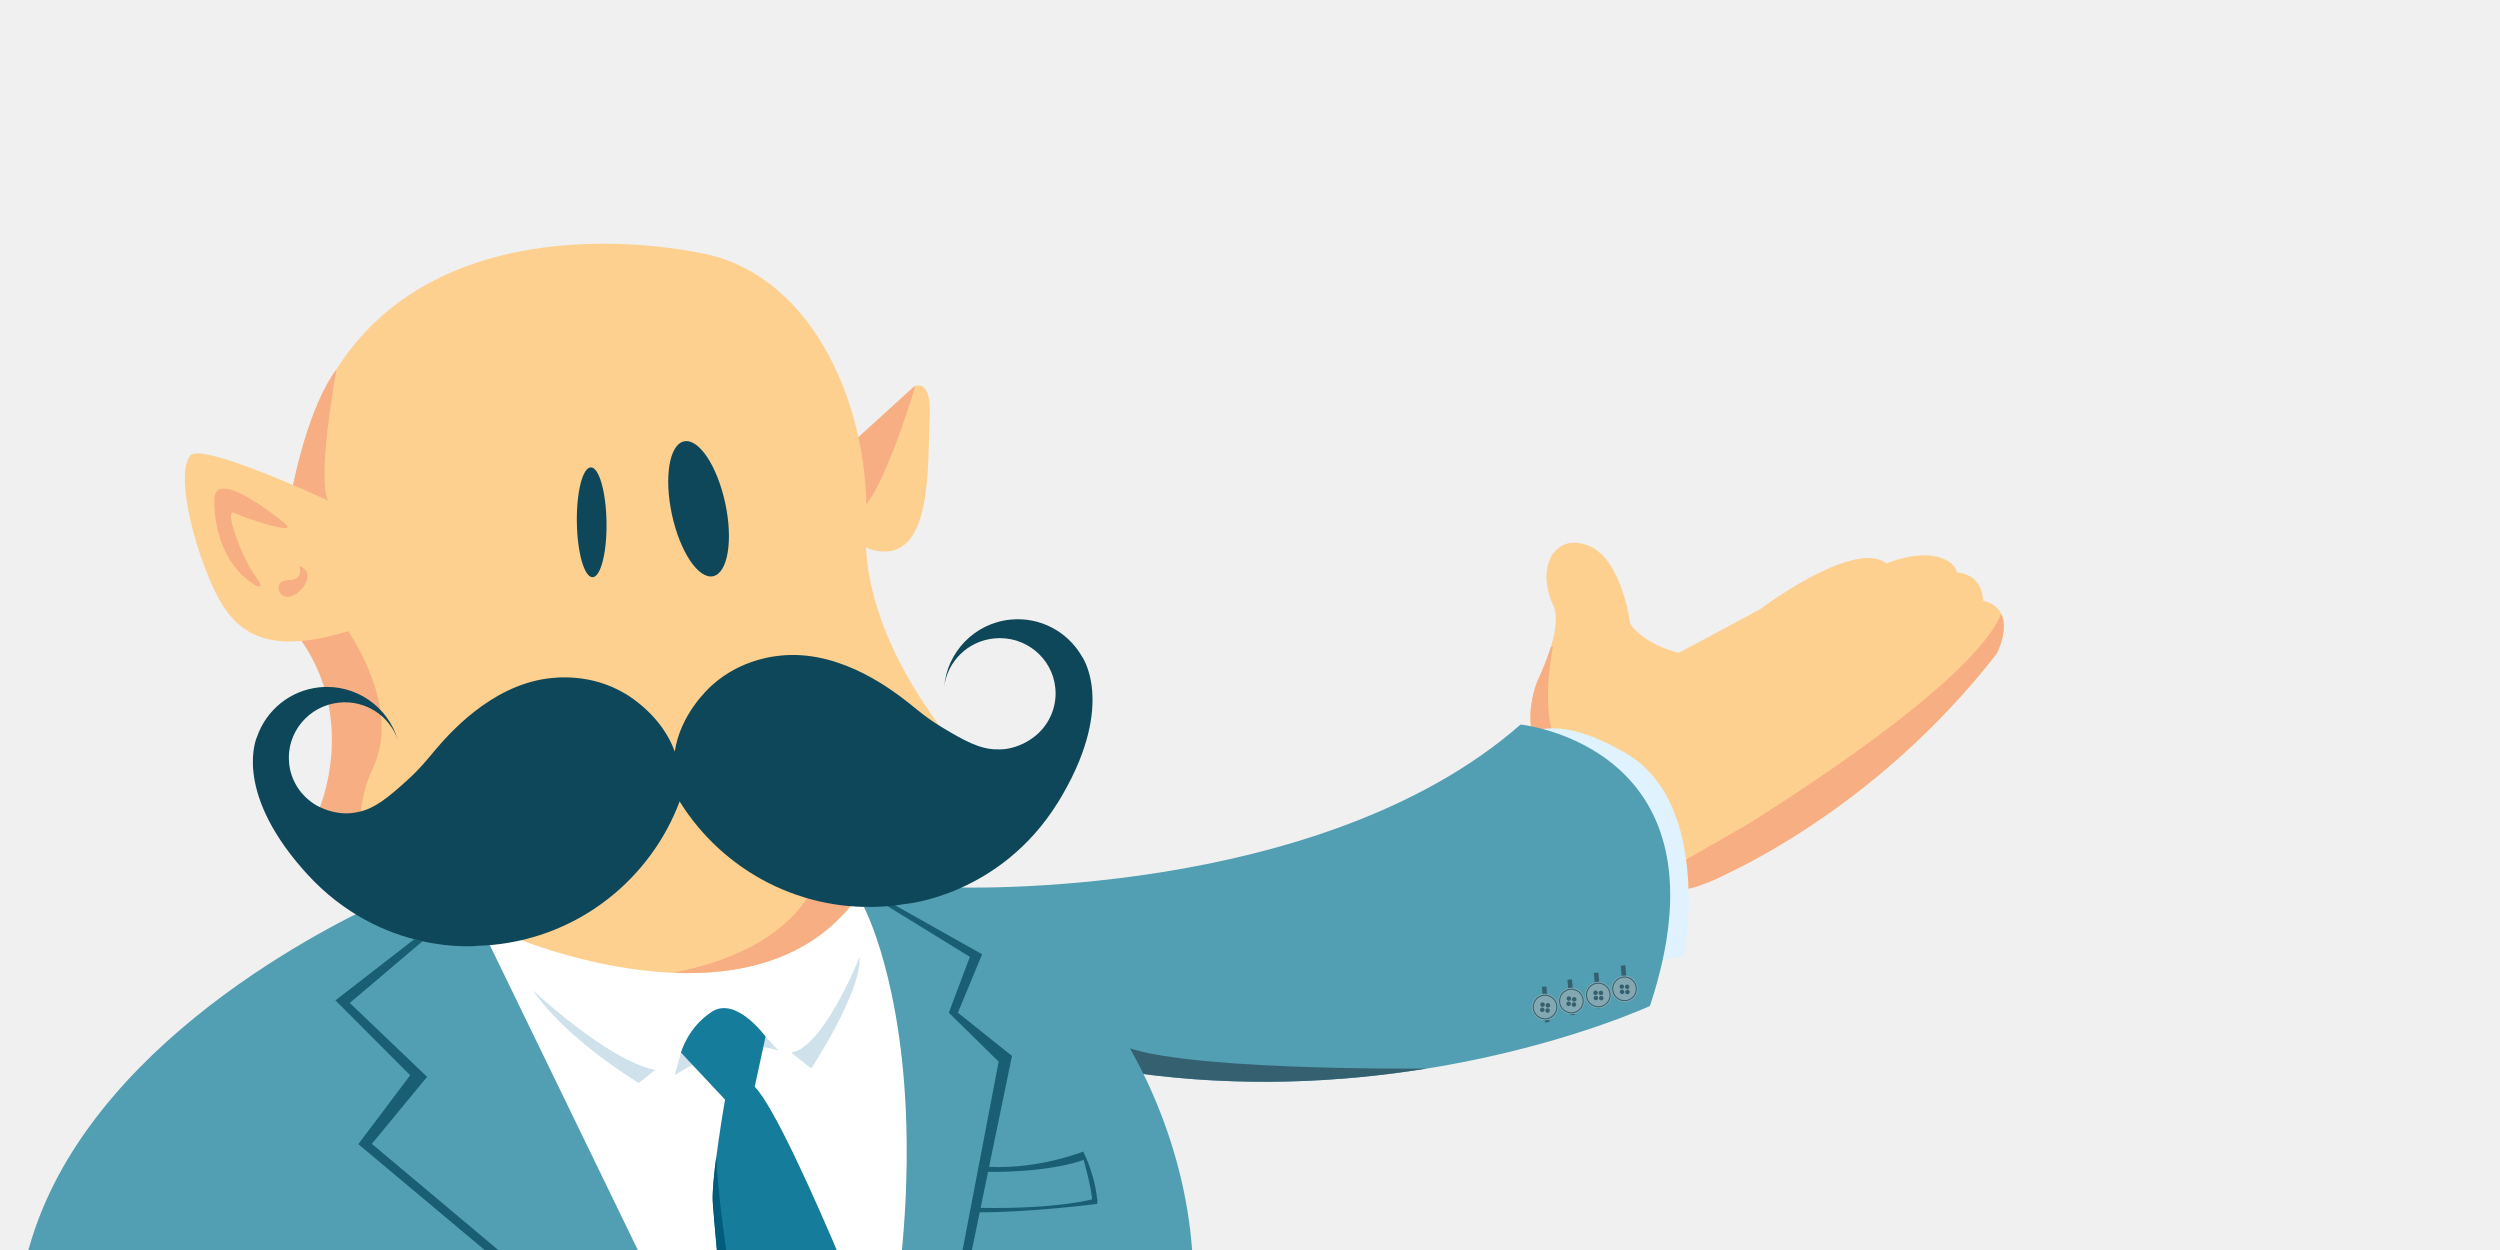
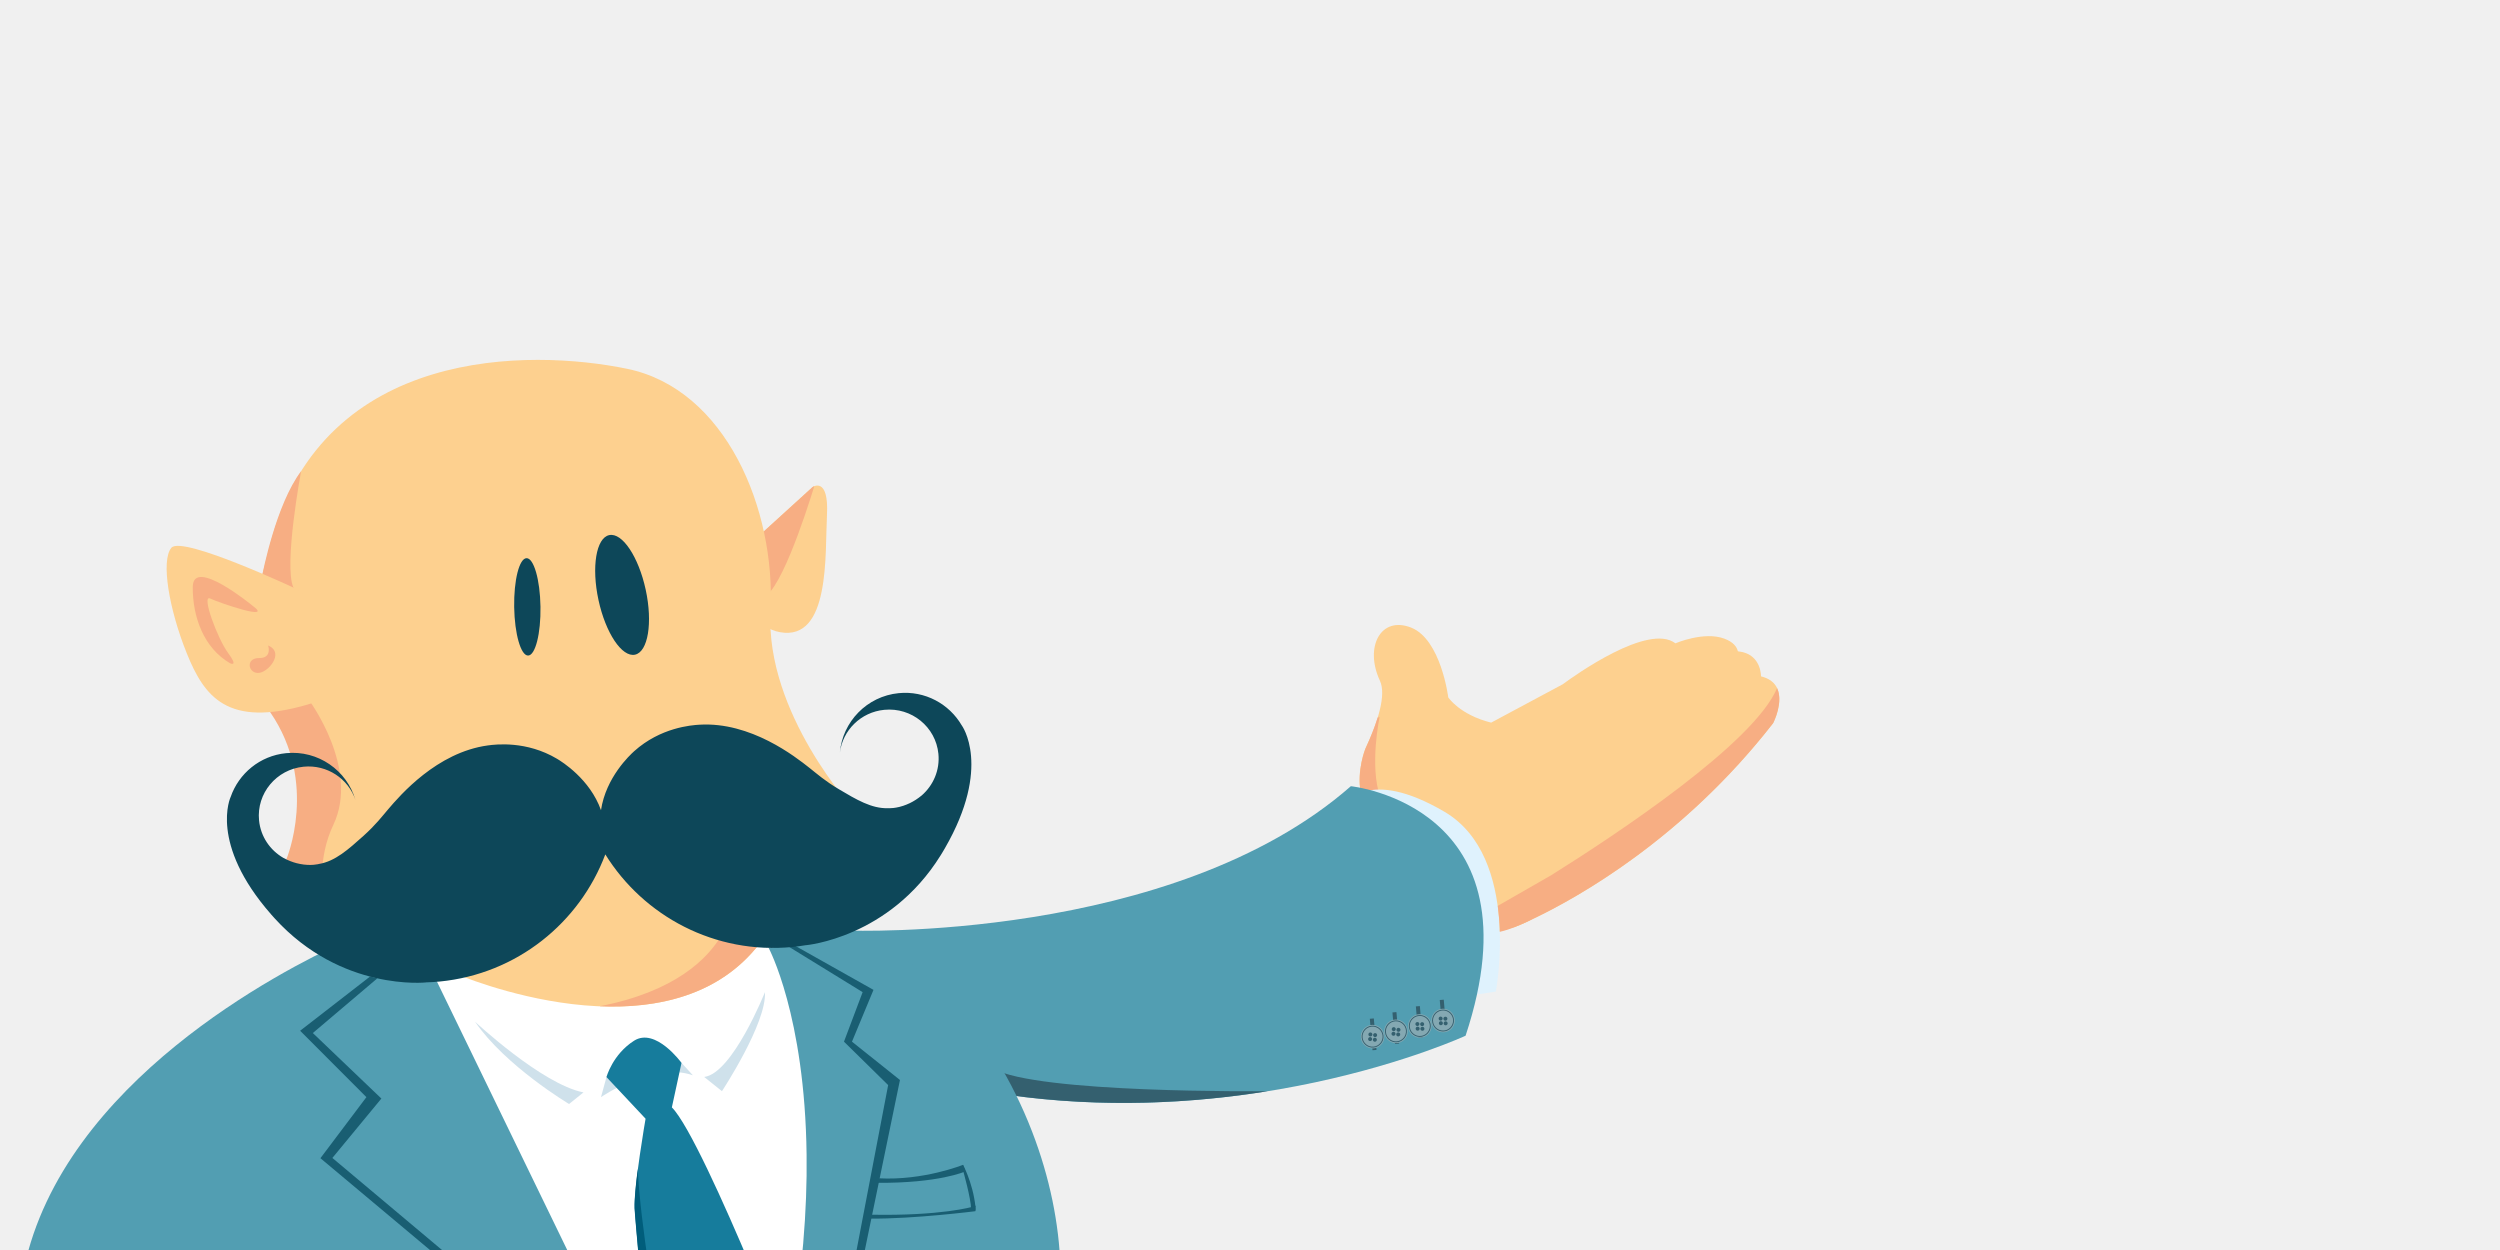
<svg xmlns="http://www.w3.org/2000/svg" width="500" height="250" id="svg5553" version="1.1">
  <defs id="defs5555" />
  <g id="layer1" transform="translate(0,-802.3622)">
-     <g id="g7845" transform="matrix(0.8184367,0,0,0.8184367,0.8743303,191.7328)">
-       <polygon transform="matrix(1.274091,0,0,1.274091,-768.025,501.813)" id="polygon15459" points="723.333,434.973 775.597,434.973 786.037,411.554 768.508,360.329 688.623,364.442 " style="fill:#ffffff" />
+     <g id="g7845" transform="matrix(0.7256377,0,0,0.7256377,1.32121,289.7296)">
+       <polygon transform="matrix(1.274091,0,0,1.274091,-768.025,501.813)" id="polygon15459" points="775.597,434.973 786.037,411.554 768.508,360.329 688.623,364.442 723.333,434.973 " style="fill:#ffffff" />
      <path id="path15461" d="m 483.542,892.875 c 0,0 0.141,-5.447 -5.107,-6.699 -0.41,-0.076 -0.823,-0.152 -1.263,-0.211 -0.28,-1.205 -1.227,-2.567 -3.792,-3.505 -5.614,-2.054 -13.421,1.31 -13.421,1.31 -7.446,-5.69 -27.759,8.851 -31.07,11.296 l -19.719,10.562 c -8.656,-2.157 -11.822,-6.957 -11.822,-6.957 0,0 -1.98,-15.991 -10.267,-19.248 -8.287,-3.257 -12.921,5.272 -8.571,14.651 1.828,3.942 -0.595,11.42 -4.016,18.765 l 0,0.006 c 0,0 -2.412,5.975 -1.274,12.038 l -2.265,1.213 c 0,0 49.289,-2.384 44.41,35.989 0,0 39.443,-15.05 71.531,-56.319 0.273,-0.54 5.333,-10.78 -3.355,-12.891 z" style="fill:#fdd08f" />
      <path id="path15463" d="m 378.429,904.111 c -0.172,0.015 -0.348,0.053 -0.525,0.098 -0.841,2.742 -2.041,5.694 -3.407,8.627 l 0,0.006 c 0,0 -2.412,5.975 -1.274,12.038 l -2.265,1.213 c 0,0 3.102,-0.149 7.671,0.232 -3.082,-8.849 -0.2,-22.214 -0.2,-22.214 z" style="fill:#f7ae83" />
      <path id="path15465" d="m 404.488,964.401 c 0,0 8.018,-0.594 15.218,-4.205 7.2,-3.611 -3.455,-30.516 -3.455,-30.516 l -30.344,-8.418 -9.711,4.108 6.908,24.645 21.384,14.386 z" style="fill:#fdd08f" />
      <path id="path15467" d="m 404.639,980.657 5.82,-0.902 c 0,0 7.089,-37.098 -14.17,-49.567 -21.259,-12.47 -27.243,-2.004 -27.243,-2.004 l 35.593,52.473 z" style="fill:#dff2fd" />
      <path id="path15469" d="m 232.009,962.937 c 0,0 89.267,3.389 138.494,-39.786 0,0 52.64,5.316 31.619,68.769 0,0 -63.803,29.539 -139.392,14.03 l -19.408,-30.574 -1.74,-4.391 -9.572,-8.048 z" style="fill:#529eb2" />
      <rect style="fill:#34606f" x="290.251" y="1015.671" transform="matrix(0.9963641,-0.08519693,0.08519693,0.9963641,0,0)" width="1.106" height="8.71" id="rect15473" />
      <rect style="fill:#34606f" x="296.612" y="1014.464" transform="matrix(0.9963641,-0.08519693,0.08519693,0.9963641,0,0)" width="1.106" height="8.71" id="rect15475" />
      <rect style="fill:#34606f" x="303.186" y="1013.359" transform="matrix(0.9963641,-0.08519693,0.08519693,0.9963641,0,0)" width="1.106" height="8.71" id="rect15477" />
      <rect style="fill:#34606f" x="309.898" y="1012.164" transform="matrix(0.9963641,-0.08519693,0.08519693,0.9963641,0,0)" width="1.106" height="8.71" id="rect15479" />
      <circle transform="matrix(1.274091,0,0,1.274091,-768.025,501.813)" id="circle15483" r="2.553" cy="384.875" cx="898.299" style="fill:#84a8b2" d="m 900.852,384.875 c 0,1.41 -1.143,2.553 -2.553,2.553 -1.41,0 -2.553,-1.143 -2.553,-2.553 0,-1.41 1.143,-2.553 2.553,-2.553 1.41,0 2.553,1.143 2.553,2.553 z" />
      <path id="path15485" d="m 376.747,995.187 c -1.659,0.141 -3.124,-1.092 -3.265,-2.751 -0.141,-1.659 1.092,-3.124 2.751,-3.265 1.659,-0.141 3.124,1.092 3.265,2.751 0.141,1.659 -1.092,3.124 -2.751,3.265 z m -0.493,-5.763 c -1.519,0.13 -2.649,1.472 -2.519,2.989 0.13,1.517 1.472,2.649 2.99,2.519 1.519,-0.13 2.649,-1.472 2.519,-2.989 -0.13,-1.517 -1.472,-2.649 -2.99,-2.519 z" style="fill:#34606f" />
      <circle transform="matrix(1.274091,0,0,1.274091,-768.025,501.813)" id="circle15487" r="0.434" cy="385.402" cx="897.767" style="fill:#34606f" d="m 898.201,385.402 c 0,0.24 -0.194,0.434 -0.434,0.434 -0.24,0 -0.434,-0.194 -0.434,-0.434 0,-0.24 0.194,-0.434 0.434,-0.434 0.24,0 0.434,0.194 0.434,0.434 z" />
      <circle transform="matrix(1.274091,0,0,1.274091,-768.025,501.813)" id="circle15489" r="0.434" cy="384.401" cx="897.823" style="fill:#34606f" d="m 898.257,384.401 c 0,0.24 -0.194,0.434 -0.434,0.434 -0.24,0 -0.434,-0.194 -0.434,-0.434 0,-0.24 0.194,-0.434 0.434,-0.434 0.24,0 0.434,0.194 0.434,0.434 z" />
      <circle transform="matrix(1.274091,0,0,1.274091,-768.025,501.813)" id="circle15491" r="0.434" cy="385.543" cx="898.792" style="fill:#34606f" d="m 899.226,385.543 c 0,0.24 -0.194,0.434 -0.434,0.434 -0.24,0 -0.434,-0.194 -0.434,-0.434 0,-0.24 0.194,-0.434 0.434,-0.434 0.24,0 0.434,0.194 0.434,0.434 z" />
      <circle transform="matrix(1.274091,0,0,1.274091,-768.025,501.813)" id="circle15493" r="0.434" cy="384.541" cx="898.848" style="fill:#34606f" d="m 899.282,384.541 c 0,0.24 -0.194,0.434 -0.434,0.434 -0.24,0 -0.434,-0.194 -0.434,-0.434 0,-0.24 0.194,-0.434 0.434,-0.434 0.24,0 0.434,0.194 0.434,0.434 z" />
      <circle transform="matrix(1.274091,0,0,1.274091,-768.025,501.813)" id="circle15497" r="2.553" cy="383.728" cx="903.352" style="fill:#84a8b2" d="m 905.905,383.728 c 0,1.41 -1.143,2.553 -2.553,2.553 -1.41,0 -2.553,-1.143 -2.553,-2.553 0,-1.41 1.143,-2.553 2.553,-2.553 1.41,0 2.553,1.143 2.553,2.553 z" />
      <path id="path15499" d="m 383.185,993.725 c -1.659,0.141 -3.124,-1.092 -3.265,-2.751 -0.141,-1.659 1.092,-3.124 2.751,-3.265 1.659,-0.141 3.124,1.092 3.265,2.751 0.143,1.659 -1.091,3.123 -2.751,3.265 z m -0.492,-5.763 c -1.519,0.13 -2.649,1.472 -2.519,2.989 0.13,1.517 1.472,2.649 2.99,2.519 1.519,-0.13 2.649,-1.472 2.519,-2.989 -0.13,-1.517 -1.472,-2.649 -2.99,-2.519 z" style="fill:#34606f" />
      <circle transform="matrix(1.274091,0,0,1.274091,-768.025,501.813)" id="circle15501" r="0.434" cy="384.255" cx="902.82" style="fill:#34606f" d="m 903.254,384.255 c 0,0.24 -0.194,0.434 -0.434,0.434 -0.24,0 -0.434,-0.194 -0.434,-0.434 0,-0.24 0.194,-0.434 0.434,-0.434 0.24,0 0.434,0.194 0.434,0.434 z" />
      <circle transform="matrix(1.274091,0,0,1.274091,-768.025,501.813)" id="circle15503" r="0.434" cy="383.253" cx="902.876" style="fill:#34606f" d="m 903.31,383.253 c 0,0.24 -0.194,0.434 -0.434,0.434 -0.24,0 -0.434,-0.194 -0.434,-0.434 0,-0.24 0.194,-0.434 0.434,-0.434 0.24,0 0.434,0.194 0.434,0.434 z" />
      <circle transform="matrix(1.274091,0,0,1.274091,-768.025,501.813)" id="circle15505" r="0.434" cy="384.396" cx="903.845" style="fill:#34606f" d="m 904.279,384.396 c 0,0.24 -0.194,0.434 -0.434,0.434 -0.24,0 -0.434,-0.194 -0.434,-0.434 0,-0.24 0.194,-0.434 0.434,-0.434 0.24,0 0.434,0.194 0.434,0.434 z" />
      <circle transform="matrix(1.274091,0,0,1.274091,-768.025,501.813)" id="circle15507" r="0.434" cy="383.394" cx="903.901" style="fill:#34606f" d="m 904.335,383.394 c 0,0.24 -0.194,0.434 -0.434,0.434 -0.24,0 -0.434,-0.194 -0.434,-0.434 0,-0.24 0.194,-0.434 0.434,-0.434 0.24,0 0.434,0.194 0.434,0.434 z" />
      <circle transform="matrix(1.274091,0,0,1.274091,-768.025,501.813)" id="circle15511" r="2.553" cy="382.564" cx="908.517" style="fill:#84a8b2" d="m 911.07,382.564 c 0,1.41 -1.143,2.553 -2.553,2.553 -1.41,0 -2.553,-1.143 -2.553,-2.553 0,-1.41 1.143,-2.553 2.553,-2.553 1.41,0 2.553,1.143 2.553,2.553 z" />
      <path id="path15513" d="m 390.094,992.197 c -1.633,0.324 -3.225,-0.743 -3.548,-2.375 -0.324,-1.633 0.743,-3.225 2.376,-3.548 1.633,-0.324 3.225,0.743 3.548,2.375 0.324,1.632 -0.743,3.225 -2.376,3.548 z m -1.122,-5.674 c -1.496,0.296 -2.472,1.753 -2.175,3.248 0.297,1.494 1.753,2.47 3.249,2.175 1.496,-0.296 2.472,-1.753 2.175,-3.248 -0.297,-1.495 -1.753,-2.47 -3.249,-2.175 z" style="fill:#34606f" />
      <circle transform="matrix(1.274091,0,0,1.274091,-768.025,501.813)" id="circle15515" r="0.434" cy="383.146" cx="908.046" style="fill:#34606f" d="m 908.48,383.146 c 0,0.24 -0.194,0.434 -0.434,0.434 -0.24,0 -0.434,-0.194 -0.434,-0.434 0,-0.24 0.194,-0.434 0.434,-0.434 0.24,0 0.434,0.194 0.434,0.434 z" />
      <circle transform="matrix(1.274091,0,0,1.274091,-768.025,501.813)" id="circle15517" r="0.434" cy="382.145" cx="907.992" style="fill:#34606f" d="m 908.426,382.145 c 0,0.24 -0.194,0.434 -0.434,0.434 -0.24,0 -0.434,-0.194 -0.434,-0.434 0,-0.24 0.194,-0.434 0.434,-0.434 0.24,0 0.434,0.194 0.434,0.434 z" />
      <circle transform="matrix(1.274091,0,0,1.274091,-768.025,501.813)" id="circle15519" r="0.434" cy="383.174" cx="909.08" style="fill:#34606f" d="m 909.514,383.174 c 0,0.24 -0.194,0.434 -0.434,0.434 -0.24,0 -0.434,-0.194 -0.434,-0.434 0,-0.24 0.194,-0.434 0.434,-0.434 0.24,0 0.434,0.194 0.434,0.434 z" />
      <circle transform="matrix(1.274091,0,0,1.274091,-768.025,501.813)" id="circle15521" r="0.434" cy="382.172" cx="909.026" style="fill:#34606f" d="m 909.46,382.172 c 0,0.24 -0.194,0.434 -0.434,0.434 -0.24,0 -0.434,-0.194 -0.434,-0.434 0,-0.24 0.194,-0.434 0.434,-0.434 0.24,0 0.434,0.194 0.434,0.434 z" />
      <circle transform="matrix(1.274091,0,0,1.274091,-768.025,501.813)" id="circle15525" r="2.553" cy="381.387" cx="913.543" style="fill:#84a8b2" d="m 916.096,381.387 c 0,1.41 -1.143,2.553 -2.553,2.553 -1.41,0 -2.553,-1.143 -2.553,-2.553 0,-1.41 1.143,-2.553 2.553,-2.553 1.41,0 2.553,1.143 2.553,2.553 z" />
      <path id="path15527" d="m 396.498,990.696 c -1.633,0.324 -3.225,-0.743 -3.548,-2.375 -0.324,-1.633 0.743,-3.225 2.376,-3.548 1.633,-0.324 3.225,0.743 3.548,2.375 0.324,1.632 -0.743,3.226 -2.376,3.548 z m -1.122,-5.672 c -1.496,0.296 -2.472,1.753 -2.175,3.248 0.297,1.495 1.753,2.47 3.249,2.175 1.496,-0.296 2.472,-1.753 2.175,-3.248 -0.297,-1.495 -1.754,-2.472 -3.249,-2.175 z" style="fill:#34606f" />
      <circle transform="matrix(1.274091,0,0,1.274091,-768.025,501.813)" id="circle15529" r="0.434" cy="381.969" cx="913.072" style="fill:#34606f" d="m 913.506,381.969 c 0,0.24 -0.194,0.434 -0.434,0.434 -0.24,0 -0.434,-0.194 -0.434,-0.434 0,-0.24 0.194,-0.434 0.434,-0.434 0.24,0 0.434,0.194 0.434,0.434 z" />
      <circle transform="matrix(1.274091,0,0,1.274091,-768.025,501.813)" id="circle15531" r="0.434" cy="380.968" cx="913.018" style="fill:#34606f" d="m 913.452,380.968 c 0,0.24 -0.194,0.434 -0.434,0.434 -0.24,0 -0.434,-0.194 -0.434,-0.434 0,-0.24 0.194,-0.434 0.434,-0.434 0.24,0 0.434,0.194 0.434,0.434 z" />
      <circle transform="matrix(1.274091,0,0,1.274091,-768.025,501.813)" id="circle15533" r="0.434" cy="381.996" cx="914.106" style="fill:#34606f" d="m 914.54,381.996 c 0,0.24 -0.194,0.434 -0.434,0.434 -0.24,0 -0.434,-0.194 -0.434,-0.434 0,-0.24 0.194,-0.434 0.434,-0.434 0.24,0 0.434,0.194 0.434,0.434 z" />
      <circle transform="matrix(1.274091,0,0,1.274091,-768.025,501.813)" id="circle15535" r="0.434" cy="380.995" cx="914.051" style="fill:#34606f" d="m 914.485,380.995 c 0,0.24 -0.194,0.434 -0.434,0.434 -0.24,0 -0.434,-0.194 -0.434,-0.434 0,-0.24 0.194,-0.434 0.434,-0.434 0.24,0 0.434,0.194 0.434,0.434 z" />
      <path id="path15537" d="m 271.95,1001.013 3.891,7.195 c 26.66,3.781 51.379,2.289 71.764,-0.999 -1.799,0.018 -63.553,0.617 -75.656,-6.196 z" style="fill:#34606f" />
      <path id="path15539" d="m 487.967,896.13 c -6.411,15.197 -43.887,40.063 -62.255,51.561 l 0,0 -14.712,8.436 c 0,0 0.624,5.02 0.552,7.146 0,0 3.299,-0.571 9.328,-3.63 l 10e-4,-0.003 c 11.946,-5.705 41.179,-21.931 66.017,-53.876 0.196,-0.39 2.872,-5.842 1.069,-9.635 z" style="fill:#f7ae83" />
      <path id="path15541" d="m 175.976,1056.008 22.92,-7.788 c 0,0 0.446,0.124 0.262,0.547 l -22.053,7.242 h -1.129 z" style="fill:#2e3335" />
      <path id="path15543" d="m 201.21,1049.083 -9.297,3.249 c 0,0 -0.786,0.135 -0.516,0.674 0.269,0.539 1.1,0 1.1,0 l 9.414,-3.683 -0.701,-0.24 z" style="fill:#1d1b34" />
      <path id="path15545" d="m 165.336,1003.317 -1.51,5.535 c 0,0 14.241,-9.902 25.333,-6.018 l -3.146,-3.43 -20.629,3.751" style="fill:#cfe1eb" />
      <path id="path15547" d="m 123.772,974.835 c 0,0 31.546,-7.637 39.526,-36.052 0,0 14.069,23.58 44.194,27.808 -25.839,33.34 -83.721,8.243 -83.721,8.243 z" style="fill:#fdd08f" />
      <g transform="matrix(1.274091,0,0,1.274091,-768.025,501.813)" id="g15549">
        <path id="path15551" d="m 731.037,378.306 c -16.4,-0.685 -31.089,-7.045 -31.089,-7.045 0,0 24.76,-5.994 31.023,-28.296 0,0 8.482,14.212 26.493,19.961 -2.95,5.026 -9.97,12.217 -26.427,15.38 z" style="fill:none" />
        <path id="path15553" d="m 757.464,362.927 c 2.541,0.811 5.27,1.455 8.194,1.865 -8.749,11.289 -22.177,14.034 -34.62,13.514 16.456,-3.163 23.476,-10.354 26.426,-15.379 z" style="fill:#f7ae83" />
      </g>
      <path id="path15555" d="m 207.437,854.08 14.743,-13.416 c 0,0 4.494,-2.964 3.929,7.749 -0.564,10.711 0.962,34.766 -12.922,32.294 -13.884,-2.472 -5.75,-26.627 -5.75,-26.627 z" style="fill:#fdd08f" />
      <g transform="matrix(1.274091,0,0,1.274091,-768.025,501.813)" id="g15557">
        <path id="path15559" d="m 765.698,289.908 c 3.789,1.067 10.082,-18.426 11.833,-24.121 0.877,-0.331 3.094,-0.522 2.738,6.249 -0.443,8.407 0.755,27.287 -10.142,25.347 -4.425,-0.788 -6,-4.382 -6.311,-8.373 0.536,0.382 1.155,0.693 1.882,0.898 z" style="fill:none" />
        <path id="path15561" d="m 765.698,289.908 c -0.727,-0.205 -1.346,-0.516 -1.882,-0.898 -0.454,-5.838 1.797,-12.525 1.797,-12.525 l 11.571,-10.53 c 0,0 0.135,-0.088 0.347,-0.168 -1.751,5.695 -8.043,25.187 -11.833,24.121 z" style="fill:#f7ae83" />
      </g>
      <path id="path15563" d="m 68.636,871.902 4.421,-16.934 c 14.852,-52.847 70.93,-52.439 98.011,-46.855 27.082,5.584 40.944,38.604 39.485,66.855 -1.45,28.063 22.897,54.586 23.222,54.938 0.568,1.278 0.902,2 0.902,2 0,0 -49.337,9.012 -58.441,0.326 -9.106,-8.685 -54.419,24.594 -54.419,24.594 0,0 -7.922,-1.72 -18.027,-10.185 -6.904,5.391 -17.663,12.337 -22.551,9.303 -7.423,-4.607 -4.686,-7.208 -0.973,-20.42 1.903,-6.772 -0.192,-16.698 -2.686,-24.77 -1.956,-4.29 -3.653,-8.791 -5.031,-13.516 -0.042,-0.094 -0.071,-0.159 -0.071,-0.159 0,0 0.017,-0.02 0.02,-0.024 -2.25,-7.771 -3.635,-16.139 -3.86,-25.154 z" style="fill:#fdd08f" />
      <g id="g17625">
        <ellipse d="m 718.273,291.902 c 0,5.817 -1.274,10.533 -2.845,10.533 -1.571,0 -2.845,-4.716 -2.845,-10.533 0,-5.817 1.274,-10.533 2.845,-10.533 1.571,0 2.845,4.716 2.845,10.533 z" style="fill:#0d4759" transform="matrix(1.273963,-0.02013063,0.02013063,1.273963,-773.7836,516.2517)" cx="715.428" cy="291.902" rx="2.845" ry="10.533" id="ellipse15565" />
        <ellipse d="m 741.168,289.298 c 0,7.307 -2.34,13.23 -5.227,13.23 -2.887,0 -5.227,-5.923 -5.227,-13.23 0,-7.307 2.34,-13.23 5.227,-13.23 2.887,0 5.227,5.923 5.227,13.23 z" style="fill:#0d4759" transform="matrix(1.245424,-0.2688332,0.2688332,1.245424,-824.6897,707.9692)" cx="735.941" cy="289.298" rx="5.227" ry="13.23" id="ellipse15567">
          <animate id="animate7826" repeatCount="indefinite" begin="0s" dur="0.5s" values="13;13;13;13;13;13;13;13;13;13;13;13;13;0.4;0.4;13;13;13;13;13;13;                   13;13;13;13;13;13;13;13;13;13;13;13;13;13;13;13;13;13;13;13;13;13;                   13;13;13;13;13;13;13;13;13;13;13;13;13;13;13;13;13;13;13;13;13;13;                   13;13;13;13;13;13;13;13;13;13;13;13;13;13;13;13;13;13;13;13;13;13;                   13;13;13;13;13;13;13;13;13;13;13;13;13;13;13;13;13;13;13;13;13;13;                   13;13;13;13;13;13;13;13;13;13;13;13;13;13;13;13;13;                   13;13;13;13;13;13;13;13;13;13;13;13;13;13;13;13;13;13;13;13;13;13;                   13;13;13;13;13;13;13;13;13;13;13;13;13;13;13;13;13;13;13;13;13;13;                   13;13;13;13;13;13;13;13;13;13;13;13;13;13;13;13;13;13;13;13;13;13;                   13;13;13;13;13;13;13;13;13;13;13;13;13;13;13;13;13;13;13;13;13;13;                   13;13;13;13;13;13;13;13;13;13;13;" attributeName="ry" />
        </ellipse>
      </g>
      <path id="path15569" d="m 81.165,836.35 c 0,0 -4.85,25.957 -2.116,32.051 2.734,6.094 -5.833,1.712 -8.51,-3.782 -0.001,0 3.724,-19.264 10.626,-28.27 z" style="fill:#f7ae83" />
      <path id="path15571" d="m 72.626,902.721 c 0,0 3.794,-9.065 7.566,-6.437 0,0 1.303,0.782 3.395,2.347 0.122,0.192 0.254,0.401 0.394,0.626 -0.403,0.104 -0.631,0.172 -0.631,0.172 0,0 14.074,18.891 6.703,34.381 -4.261,8.956 -3.477,18.806 -1.946,25.538 -1.723,-0.792 -3.248,-1.706 -4.439,-2.678 -9.068,-7.4 -6.57,-13.344 -6.57,-13.344 0,0 8.971,-21.149 -4.472,-40.605 z" style="fill:#f7ae83" />
      <path id="path15573" d="m 80.48,869.067 c 0,0 -32.131,-15.16 -35.072,-11.622 -2.942,3.538 -0.614,17 4.225,29.012 4.839,12.011 11.174,20.678 33.412,14.165 22.237,-6.513 -2.565,-31.555 -2.565,-31.555 z" style="fill:#fdd08f" />
      <path id="path15575" d="m 67.804,873.422 c 0,0 -16.405,-13.545 -16.493,-5.244 -0.088,8.301 3.06,16.924 10.295,21.091 0,0 2.413,1.162 -0.526,-2.79 -2.939,-3.952 -7.512,-16.273 -4.966,-15.057 2.546,1.215 17.682,6.374 11.691,2 z" style="fill:#f7ae83" />
      <path id="path15577" d="m 72.074,884.369 c 0,0 1.215,3.492 -2.47,3.46 -3.686,-0.032 -3.136,4.015 -0.378,4.114 2.757,0.101 7.585,-5.602 2.849,-7.574 z" style="fill:#f7ae83" />
      <path id="path15579" d="m 290.527,1055.915 c -0.02,-0.064 -0.047,-0.141 -0.07,-0.209 -0.369,-11.875 -2.91,-24.684 -7.852,-37.46 -10.939,-28.273 -30.662,-48.823 -50.369,-55.232 -0.052,-0.031 -0.103,-0.064 -0.155,-0.093 -0.022,0.005 -0.048,0.011 -0.07,0.018 -3.864,-1.236 -7.726,-1.937 -11.52,-2.032 v 4.682 c -5.194,1.143 -10.023,2.149 -10.458,2.137 0,0 10.002,18.546 10.458,56.988 v 5.838 c -0.103,7.75 -0.59,16.229 -1.604,25.459 h 1.604 64.098 5.884 c -0.001,-0.031 -0.004,-0.062 -0.005,-0.093 l 0.06,0 z" style="fill:#529eb2" />
      <path id="path15581" d="m 129.116,988.065 c 0,0 18.423,17.232 29.881,19.481 l -3.971,3.197 c 0,0 -17.576,-10.487 -25.91,-22.678 z" style="fill:#cfe1eb" />
      <path id="path15583" d="m 192.264,1003.289 4.899,3.919 c 0,0 12.363,-18.755 11.85,-27.292 -0.001,0 -8.912,22.392 -16.749,23.373 z" style="fill:#cfe1eb" />
-       <polygon transform="matrix(1.274091,0,0,1.274091,-768.025,501.813)" id="polygon15585" points="785.925,434.973 787.655,434.973 796.058,394.254 785.678,385.961 790.332,374.756 773.325,365.189 772.07,365.457 787.984,375.25 783.948,385.961 793.504,395.353 " style="fill:#195e72" />
+       <polygon transform="matrix(1.274091,0,0,1.274091,-768.025,501.813)" id="polygon15585" points="787.655,434.973 796.058,394.254 785.678,385.961 790.332,374.756 773.325,365.189 772.07,365.457 787.984,375.25 783.948,385.961 793.504,395.353 785.925,434.973 " style="fill:#195e72" />
      <path id="path15587" d="m 264.245,1029.321 -0.629,-1.819 c 0,0 -10.882,4.399 -23.242,3.718 l -0.177,0.894 -0.373,0.355 c 17.214,0.14 24.422,-3.148 24.422,-3.148 z" style="fill:#195e72" />
      <path id="path15589" d="m 267.044,1039.153 c -0.357,-3.495 -1.317,-6.586 -2.133,-8.708 l -0.004,-0.015 -0.008,-0.015 c -0.697,-1.813 -1.284,-2.913 -1.284,-2.913 v 0.98 c 0.076,0.136 0.152,0.297 0.227,0.461 l -0.227,0.125 c 0,0 2.186,7.662 2.213,10.628 l 0.813,-0.297 -0.01,-0.107 0.413,-0.139 z" style="fill:#195e72" />
      <path id="path15591" d="m 266.994,1038.7 c -0.133,0.15 -0.359,0.293 -0.666,0.429 l -0.018,-0.082 c 0,0 -8.608,2.589 -28.166,2.204 v 0.382 c -0.083,0 -0.14,0 -0.14,0 v 0.7 c 12.106,0.104 28.991,-2.039 28.991,-2.039 0.274,-0.497 0,-1.598 0,-1.598 z" style="fill:#195e72" />
      <path id="path15593" d="m 156.957,1056.008 -39.146,-80.642 c -4.543,0.345 -7.967,-2.684 -13.071,-3.523 -5.851,-0.962 -7.042,-3.525 -11.65,-5.696 l -0.013,0.772 -0.268,-0.772 c -16.789,7.67 -77.108,38.494 -87.994,89.806 H 91.673 l -0.001,0.057 h 65.286 z" style="fill:#529eb2" />
-       <polygon transform="matrix(1.274091,0,0,1.274091,-768.025,501.813)" id="polygon15595" points="699.089,434.973 701.685,434.973 673.275,411.116 683.875,398.264 669.046,384.093 683,372.261 681.414,371.878 666.299,383.599 680.635,397.962 670.689,411.171 " style="fill:#195e72" />
+       <polygon transform="matrix(1.274091,0,0,1.274091,-768.025,501.813)" id="polygon15595" points="701.685,434.973 673.275,411.116 683.875,398.264 669.046,384.093 683,372.261 681.414,371.878 666.299,383.599 680.635,397.962 670.689,411.171 699.089,434.973 " style="fill:#195e72" />
      <path id="path15597" d="M 72.902,958.474 C 55.704,938.858 61.752,926.111 61.752,926.111 l 0.001,0.004 c 2.237,-6.458 8.059,-11.364 15.307,-12.073 8.791,-0.861 16.722,4.736 19.097,12.922 -1.956,-5.867 -7.814,-9.821 -14.294,-9.186 -7.513,0.736 -13.014,7.358 -12.285,14.79 0.44,4.489 3.057,8.238 6.712,10.349 1.282,0.697 2.509,1.158 3.635,1.454 0.275,0.066 0.552,0.133 0.832,0.181 l -0.004,0.01 c 3.193,0.649 5.394,0.008 5.394,0.008 4.389,-0.721 8.052,-4.002 12.168,-7.692 3.418,-3.065 5.192,-5.428 6.867,-7.387 3.213,-3.76 13.392,-15.67 27.473,-17.581 2.199,-0.298 10.641,-1.319 19.046,3.681 1.353,0.805 9.059,5.579 12.123,14.17 1.339,-9.023 7.972,-15.201 9.143,-16.254 7.275,-6.536 15.754,-7.173 17.97,-7.307 14.184,-0.859 26.481,8.85 30.363,11.915 2.025,1.598 4.222,3.571 8.171,5.914 4.752,2.822 8.982,5.328 13.428,5.184 0,0 2.283,0.201 5.29,-1.055 l -0.006,-0.01 c 0.266,-0.103 0.524,-0.22 0.781,-0.339 1.047,-0.508 2.161,-1.199 3.283,-2.132 3.176,-2.779 5.016,-6.965 4.575,-11.454 -0.728,-7.432 -7.409,-12.861 -14.922,-12.124 -6.48,0.634 -11.459,5.649 -12.239,11.785 0.742,-8.492 7.436,-15.521 16.227,-16.382 7.248,-0.71 13.911,2.971 17.358,8.873 l 10e-4,-0.003 c 0,0 8.404,11.327 -4.648,33.897 -0.02,0.034 -0.04,0.069 -0.06,0.103 -0.228,0.392 -0.461,0.787 -0.702,1.187 -0.134,0.222 -0.27,0.438 -0.406,0.657 -0.003,0.005 -0.006,0.01 -0.009,0.015 -14.174,22.793 -37.14,24.749 -37.14,24.749 l 0.017,-0.015 c -1.213,0.203 -2.437,0.376 -3.68,0.498 -21.346,2.091 -41.013,-8.447 -51.603,-25.521 -7.075,18.804 -24.322,32.959 -45.67,35.05 -1.242,0.122 -2.477,0.189 -3.706,0.226 l 0.019,0.011 c 0,0 -23.359,2.593 -41.774,-17.65 -0.317,-0.349 -0.626,-0.694 -0.928,-1.038 -0.018,-0.024 -0.037,-0.047 -0.057,-0.069 z" style="fill:#0d4759" />
      <path id="path15599" d="m 173.117,1039.469 c 0.04,1.203 0.675,8.278 1.407,16.539 h 30.771 c -7.59,-18.044 -17.41,-39.823 -21.937,-44.333 l 2.656,-12.272 c 0,0 -7.15,-9.869 -13.071,-6.102 -5.921,3.767 -7.606,10.014 -7.606,10.014 l 10.775,11.486 c -0.001,0 -3.201,18.31 -2.994,24.668 z" style="fill:#167c9c" />
      <path id="path15601" d="m 174.482,1056.008 h 2.549 c -1.438,-9.655 -2.78,-20.164 -3.069,-27.369 v 0 c -0.547,4.229 -0.966,8.401 -0.887,10.83 0.04,1.203 0.675,8.279 1.407,16.539 z" style="fill:#005d7b" />
    </g>
  </g>
</svg>
